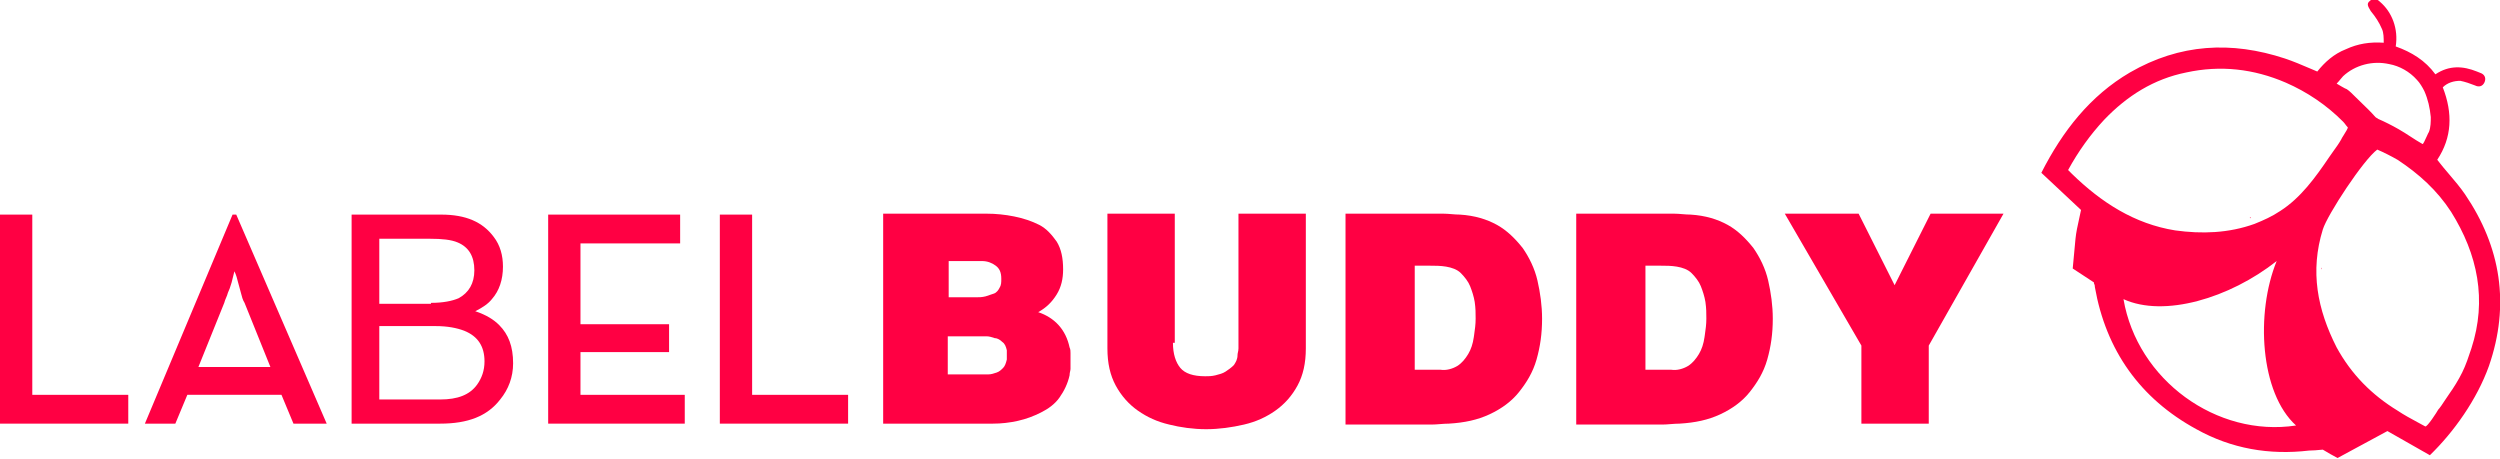
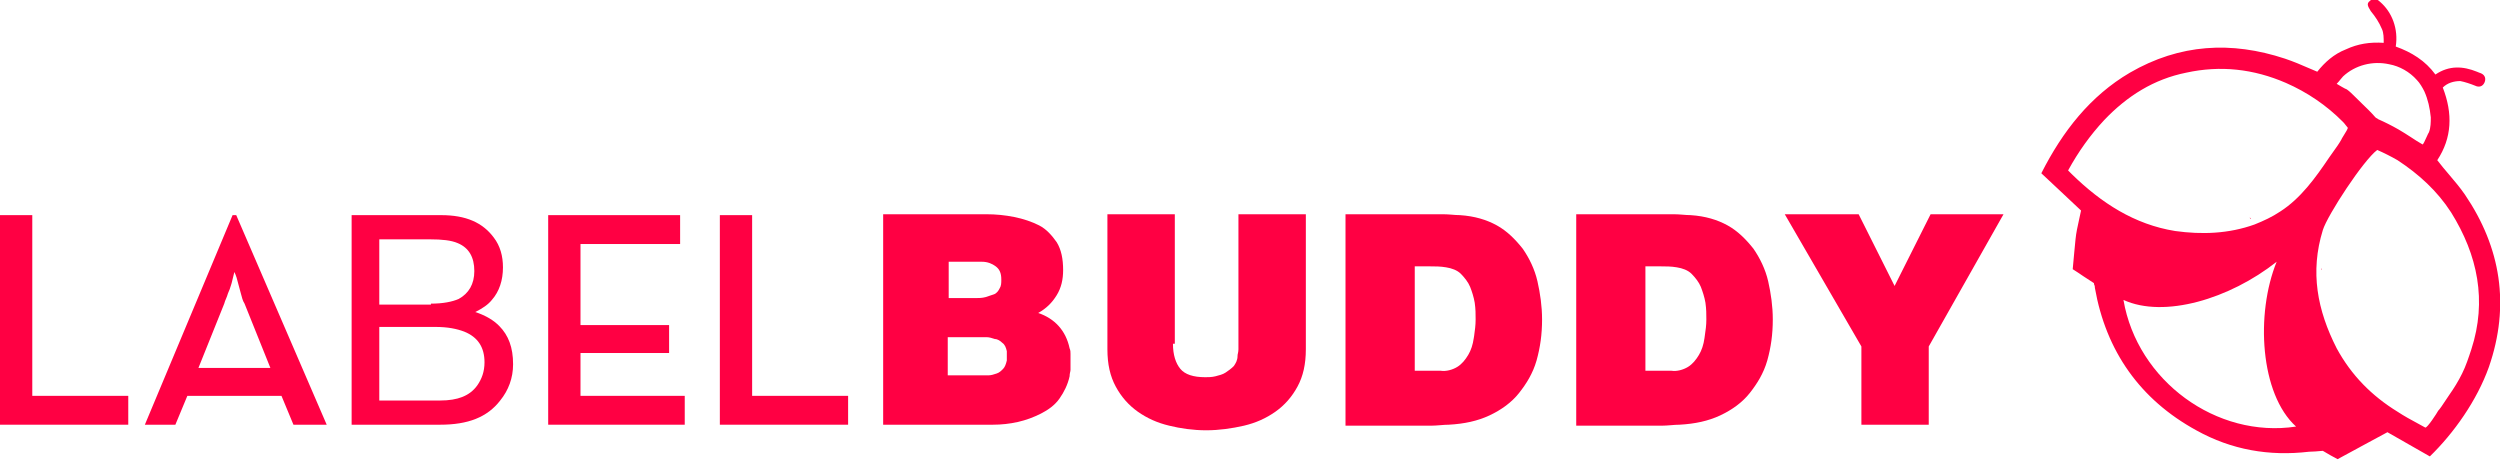
- <svg xmlns="http://www.w3.org/2000/svg" width="207" height="38" viewBox="0 0 207 38" fill="none">
-   <path d="M192.252 22.308V22.154C192.177 22.231 192.252 22.308 192.252 22.308Z" fill="#FF0043" />
-   <path d="M186.369 18H186.216C186.249 18 186.267 18 186.284 18.006C186.306 18.014 186.325 18.033 186.369 18.077V18Z" fill="#FF0043" />
-   <path fill-rule="evenodd" clip-rule="evenodd" d="M201.804 13.231C203.027 11.385 203.103 9.385 202.263 7.231C202.645 6.846 203.18 6.692 203.714 6.692C204.097 6.769 204.555 6.923 204.937 7.077C205.243 7.231 205.548 7.154 205.701 6.846C205.854 6.538 205.778 6.231 205.472 6.077C205.396 6.038 205.338 6.019 205.281 6C205.224 5.981 205.166 5.962 205.09 5.923C203.944 5.462 202.798 5.385 201.651 6.154C200.811 5 199.665 4.308 198.366 3.846C198.595 2.385 198.06 1 197.067 0.154C196.761 -0.154 196.455 -0.154 196.226 0.077C195.93 0.3 196.064 0.523 196.28 0.886L196.303 0.923C196.685 1.385 196.99 1.846 197.219 2.385C197.372 2.692 197.372 3.154 197.372 3.538C196.226 3.461 195.233 3.615 194.239 4.077C193.246 4.462 192.482 5.154 191.871 5.923C191.66 5.835 191.453 5.746 191.249 5.659C190.564 5.366 189.903 5.083 189.196 4.846C184.764 3.385 180.485 3.615 176.359 6C173.073 7.923 170.781 10.846 169.023 14.308C169.555 14.804 170.105 15.32 170.655 15.835L170.66 15.841L170.664 15.844C171.219 16.364 171.774 16.884 172.309 17.385C172.263 17.619 172.209 17.86 172.155 18.103C172.031 18.661 171.904 19.234 171.851 19.769C171.812 20.192 171.774 20.596 171.736 21C171.698 21.404 171.66 21.808 171.621 22.231C171.927 22.423 172.214 22.615 172.5 22.808C172.787 23 173.073 23.192 173.379 23.385V23.462C173.455 23.615 173.455 23.692 173.455 23.769C174.372 29 177.2 33 181.861 35.538C184.764 37.154 187.897 37.692 191.183 37.308C191.508 37.308 191.911 37.269 192.145 37.246C192.24 37.237 192.307 37.231 192.329 37.231C192.711 37.462 193.246 37.769 193.552 37.923C194.147 37.606 194.758 37.273 195.385 36.93L195.387 36.929L195.39 36.928C196.13 36.524 196.893 36.108 197.678 35.692C198.748 36.308 199.97 37 201.193 37.692C203.18 35.769 205.09 33.077 206.083 30.308C207.841 25.231 207.077 20.462 204.097 16.077C203.699 15.499 203.251 14.973 202.796 14.438C202.463 14.048 202.127 13.653 201.804 13.231ZM200.123 6.615C200.352 6.846 200.582 7.231 200.734 7.538C201.04 8.231 201.193 8.923 201.269 9.692C201.269 10.077 201.269 10.538 201.116 10.923C201.087 10.952 201.014 11.115 200.93 11.301C200.794 11.605 200.629 11.971 200.582 11.923C200.238 11.731 199.913 11.519 199.588 11.308C199.263 11.096 198.939 10.885 198.595 10.692C198.06 10.385 197.449 10.077 196.914 9.846C196.876 9.808 196.837 9.788 196.799 9.769C196.761 9.75 196.723 9.731 196.685 9.692C196.325 9.279 195.931 8.9 195.549 8.533C195.363 8.353 195.179 8.177 195.003 8C194.774 7.769 194.545 7.538 194.316 7.385C194.239 7.385 193.475 6.923 193.475 6.923C193.601 6.796 193.704 6.669 193.797 6.555C193.873 6.462 193.941 6.377 194.01 6.308C195.003 5.385 196.455 5 197.831 5.308C198.671 5.462 199.512 5.923 200.123 6.615ZM203.867 30.846C203.562 31.462 203.18 32.077 202.798 32.615C202.712 32.73 202.595 32.908 202.47 33.099L202.469 33.1L202.469 33.101C202.258 33.423 202.024 33.779 201.881 33.923C201.804 34.077 200.964 35.385 200.811 35.308C200.616 35.2 200.425 35.097 200.238 34.997C199.62 34.663 199.046 34.354 198.518 34C196.379 32.692 194.698 31 193.475 28.769C191.871 25.615 191.259 22.462 192.329 19C192.711 17.769 195.691 13.231 196.837 12.385C197.372 12.615 197.984 12.923 198.518 13.231C200.276 14.385 201.804 15.769 202.95 17.538C205.166 21.077 205.93 24.846 204.631 28.846C204.402 29.538 204.173 30.231 203.867 30.846ZM194.201 10.308C194.258 10.385 194.316 10.461 194.392 10.538C194.439 10.586 194.225 10.925 194.054 11.197C193.947 11.366 193.857 11.509 193.857 11.538C193.664 11.88 193.439 12.19 193.223 12.489C193.098 12.662 192.976 12.831 192.864 13C191.718 14.692 190.495 16.385 188.814 17.462C188.126 17.923 187.439 18.231 186.675 18.538C184.535 19.308 182.319 19.385 180.103 19.077C176.741 18.538 173.99 16.769 171.545 14.385L171.239 14.077C172.08 12.538 173.073 11.154 174.219 9.923C176.13 7.923 178.346 6.538 181.02 6C183.847 5.385 186.598 5.692 189.273 6.846C191.03 7.615 192.635 8.692 194.01 10.077C194.087 10.154 194.144 10.231 194.201 10.308ZM190.113 35.231C183.542 36.231 176.97 31.462 175.824 24.769C179.186 26.308 184.611 24.692 188.508 21.615C186.751 25.923 187.133 32.538 190.113 35.231Z" fill="#FF0043" />
-   <path d="M0 17.769H2.674V32.692H10.621V35.077H0V17.769Z" fill="#FF0043" />
-   <path fill-rule="evenodd" clip-rule="evenodd" d="M19.561 17.769H19.256L11.997 35.077H14.518L15.511 32.692H23.306L24.299 35.077H27.05L19.561 17.769ZM20.249 25.077L22.389 30.385H16.428L18.568 25.077C18.606 24.923 18.663 24.788 18.721 24.654C18.778 24.519 18.835 24.385 18.874 24.231C18.99 23.996 19.063 23.761 19.124 23.56C19.143 23.498 19.161 23.439 19.179 23.385L19.409 22.462C19.561 22.769 19.638 23.077 19.714 23.385C19.752 23.538 19.791 23.673 19.829 23.808C19.867 23.942 19.905 24.077 19.943 24.231C20.02 24.538 20.096 24.846 20.249 25.077Z" fill="#FF0043" />
-   <path d="M45.389 17.769H56.316V20.154H48.063V26.846H55.399V29.154H48.063V32.692H56.698V35.077H45.389V17.769Z" fill="#FF0043" />
-   <path d="M62.276 17.769H59.602V35.077H70.223V32.692H62.276V17.769Z" fill="#FF0043" />
-   <path fill-rule="evenodd" clip-rule="evenodd" d="M81.684 17.692C82.448 17.692 83.212 17.769 83.977 17.923C84.741 18.077 85.428 18.308 86.04 18.615C86.651 18.923 87.109 19.462 87.491 20C87.874 20.615 88.026 21.385 88.026 22.308C88.026 23.077 87.874 23.769 87.491 24.385C87.109 25 86.651 25.462 85.963 25.846C87.339 26.308 88.255 27.308 88.561 28.769C88.638 28.923 88.638 29.077 88.638 29.231V30.538C88.638 30.608 88.622 30.677 88.605 30.753C88.584 30.846 88.561 30.95 88.561 31.077C88.408 31.769 88.103 32.385 87.721 32.923C87.339 33.462 86.804 33.846 86.192 34.154C85.581 34.462 84.97 34.692 84.282 34.846C83.594 35 82.907 35.077 82.219 35.077H73.126V17.692H81.684ZM81.608 24.538L82.295 24.308C82.525 24.231 82.677 24 82.754 23.846C82.907 23.615 82.907 23.385 82.907 23.077C82.907 22.538 82.754 22.231 82.448 22C82.143 21.769 81.76 21.615 81.302 21.615H78.551V24.615H80.844C81.073 24.615 81.302 24.615 81.608 24.538ZM81.837 31C82.066 31 82.295 30.923 82.525 30.846C82.754 30.769 82.907 30.615 83.059 30.462C83.212 30.308 83.289 30.077 83.365 29.769V29C83.289 28.692 83.212 28.462 82.983 28.308C82.83 28.154 82.601 28 82.372 28C82.143 27.923 81.913 27.846 81.684 27.846H78.475V31H81.837Z" fill="#FF0043" />
-   <path d="M97.731 30.462C97.349 30 97.12 29.308 97.12 28.385H97.272V17.692H91.694V28.846C91.694 30.077 91.924 31.077 92.382 31.923C92.841 32.769 93.452 33.462 94.216 34C94.98 34.538 95.821 34.923 96.814 35.154C97.731 35.385 98.801 35.538 99.87 35.538C100.94 35.538 102.01 35.385 103.003 35.154C103.997 34.923 104.837 34.538 105.601 34C106.365 33.462 106.977 32.769 107.435 31.923C107.894 31.077 108.123 30.077 108.123 28.846V17.692H102.545V28.846C102.545 28.973 102.522 29.077 102.501 29.17C102.484 29.246 102.468 29.316 102.468 29.385C102.468 29.769 102.316 30 102.163 30.231C101.934 30.462 101.704 30.615 101.475 30.769C101.246 30.923 100.94 31 100.635 31.077C100.329 31.154 100.023 31.154 99.794 31.154C98.801 31.154 98.113 30.923 97.731 30.462Z" fill="#FF0043" />
-   <path fill-rule="evenodd" clip-rule="evenodd" d="M119.508 17.692C119.738 17.692 119.967 17.712 120.196 17.731C120.425 17.75 120.655 17.769 120.884 17.769C122.106 17.846 123.1 18.154 123.94 18.615C124.781 19.077 125.468 19.769 126.08 20.538C126.615 21.308 127.073 22.231 127.302 23.231C127.532 24.231 127.684 25.308 127.684 26.385C127.684 27.615 127.532 28.692 127.226 29.769C126.92 30.846 126.385 31.692 125.774 32.462C125.163 33.231 124.322 33.846 123.329 34.308C122.336 34.769 121.266 35 119.967 35.077C119.738 35.077 119.489 35.096 119.241 35.115C118.993 35.135 118.744 35.154 118.515 35.154H111.409V17.692H119.508ZM120.655 30.308C121.037 30.077 121.342 29.692 121.571 29.308C121.801 28.923 121.954 28.462 122.03 27.923L122.056 27.744C122.123 27.28 122.183 26.862 122.183 26.385C122.183 25.923 122.183 25.538 122.106 25C122.03 24.538 121.877 24.077 121.724 23.692C121.571 23.308 121.266 22.923 120.96 22.615C120.655 22.308 120.196 22.154 119.738 22.077C119.279 22 118.821 22 118.439 22H117.14V30.615H119.279C119.738 30.692 120.272 30.538 120.655 30.308Z" fill="#FF0043" />
-   <path fill-rule="evenodd" clip-rule="evenodd" d="M138.611 17.692H130.512V35.154H137.618C137.847 35.154 138.096 35.135 138.344 35.115C138.592 35.096 138.841 35.077 139.07 35.077C140.369 35 141.439 34.769 142.432 34.308C143.425 33.846 144.266 33.231 144.877 32.462C145.488 31.692 146.023 30.846 146.329 29.769C146.635 28.692 146.787 27.615 146.787 26.385C146.787 25.308 146.635 24.231 146.405 23.231C146.176 22.231 145.718 21.308 145.183 20.538C144.572 19.769 143.884 19.077 143.043 18.615C142.203 18.154 141.209 17.846 139.987 17.769C139.758 17.769 139.528 17.75 139.299 17.731C139.07 17.712 138.841 17.692 138.611 17.692ZM140.675 29.308C140.445 29.692 140.14 30.077 139.758 30.308C139.376 30.538 138.841 30.692 138.382 30.615H136.243V22H137.542C137.924 22 138.382 22 138.841 22.077C139.299 22.154 139.758 22.308 140.063 22.615C140.369 22.923 140.675 23.308 140.827 23.692C140.98 24.077 141.133 24.538 141.209 25C141.286 25.538 141.286 25.923 141.286 26.384C141.286 26.862 141.226 27.28 141.159 27.744L141.133 27.923C141.057 28.462 140.904 28.923 140.675 29.308Z" fill="#FF0043" />
-   <path d="M147.781 17.692H153.894L156.874 23.615L159.854 17.692H165.89L159.701 28.615V35.077H154.123V28.615L147.781 17.692Z" fill="#FF0043" />
-   <path fill-rule="evenodd" clip-rule="evenodd" d="M36.525 17.769H29.113V35.077H36.449C38.741 35.077 40.346 34.462 41.416 33.077C42.103 32.231 42.485 31.231 42.485 30.077C42.485 28.692 42.103 27.692 41.339 26.923C40.881 26.462 40.269 26.077 39.352 25.769C39.964 25.462 40.422 25.154 40.728 24.769C41.339 24.077 41.645 23.154 41.645 22.077C41.645 21.154 41.416 20.308 40.881 19.615C39.964 18.385 38.588 17.769 36.525 17.769ZM37.977 24.692C37.442 24.923 36.678 25.077 35.685 25.077V25.154H31.406V19.769H35.608C36.602 19.769 37.366 19.846 37.901 20.077C38.818 20.462 39.276 21.231 39.276 22.385C39.276 23.462 38.818 24.231 37.977 24.692ZM39.505 31.846C38.894 32.692 37.901 33.077 36.449 33.077H31.406V27H36.067C37.06 27 37.824 27.154 38.435 27.385C39.582 27.846 40.117 28.692 40.117 29.923C40.117 30.692 39.887 31.308 39.505 31.846Z" fill="#FF0043" />
+ <svg xmlns="http://www.w3.org/2000/svg" width="163pt" height="30pt" viewBox="0 0 163 30" version="1.1">
+   <g id="surface1">
+     <path style=" stroke:none;fill-rule:nonzero;fill:rgb(100%,0%,26.275%);fill-opacity:1;" d="M 151.387 17.613 L 151.387 17.488 C 151.328 17.551 151.387 17.613 151.387 17.613 Z M 151.387 17.613 " />
+     <path style=" stroke:none;fill-rule:nonzero;fill:rgb(100%,0%,26.275%);fill-opacity:1;" d="M 146.754 14.211 L 146.633 14.211 C 146.66 14.211 146.676 14.211 146.688 14.215 C 146.703 14.223 146.719 14.234 146.754 14.27 Z M 146.754 14.211 " />
+     <path style=" stroke:none;fill-rule:evenodd;fill:rgb(100%,0%,26.275%);fill-opacity:1;" d="M 158.91 10.445 C 159.871 8.988 159.93 7.41 159.27 5.707 C 159.57 5.406 159.992 5.285 160.414 5.285 C 160.715 5.344 161.074 5.465 161.375 5.586 C 161.617 5.707 161.855 5.648 161.977 5.406 C 162.098 5.16 162.039 4.918 161.797 4.797 C 161.738 4.766 161.691 4.754 161.645 4.738 C 161.602 4.723 161.555 4.707 161.496 4.676 C 160.594 4.312 159.691 4.25 158.789 4.859 C 158.125 3.949 157.223 3.402 156.203 3.035 C 156.383 1.883 155.961 0.789 155.18 0.121 C 154.938 -0.121 154.695 -0.121 154.516 0.062 C 154.281 0.238 154.387 0.414 154.559 0.699 L 154.578 0.73 C 154.879 1.094 155.117 1.457 155.297 1.883 C 155.418 2.125 155.418 2.488 155.418 2.793 C 154.516 2.734 153.734 2.855 152.953 3.219 C 152.168 3.523 151.566 4.07 151.086 4.676 C 150.922 4.605 150.758 4.535 150.598 4.469 C 150.059 4.234 149.539 4.012 148.98 3.824 C 145.492 2.672 142.121 2.855 138.871 4.738 C 136.285 6.254 134.48 8.562 133.094 11.297 C 133.516 11.688 133.949 12.094 134.379 12.5 L 134.387 12.508 C 134.824 12.918 135.262 13.328 135.684 13.727 C 135.648 13.91 135.605 14.102 135.562 14.293 C 135.465 14.734 135.363 15.184 135.324 15.605 C 135.293 15.941 135.262 16.262 135.23 16.578 C 135.203 16.898 135.172 17.215 135.141 17.551 C 135.383 17.703 135.609 17.855 135.832 18.008 C 136.059 18.156 136.285 18.309 136.527 18.461 L 136.527 18.523 C 136.586 18.645 136.586 18.703 136.586 18.766 C 137.309 22.895 139.535 26.051 143.203 28.059 C 145.492 29.332 147.957 29.758 150.547 29.453 C 150.801 29.453 151.117 29.422 151.301 29.406 C 151.379 29.398 151.43 29.395 151.449 29.395 C 151.75 29.574 152.168 29.816 152.41 29.938 C 152.879 29.688 153.359 29.426 153.855 29.156 L 153.859 29.152 C 154.441 28.836 155.043 28.508 155.66 28.18 C 156.504 28.664 157.465 29.211 158.426 29.758 C 159.992 28.238 161.496 26.113 162.277 23.926 C 163.664 19.918 163.062 16.152 160.715 12.691 C 160.402 12.234 160.047 11.82 159.691 11.398 C 159.426 11.09 159.164 10.777 158.91 10.445 Z M 157.586 5.223 C 157.766 5.406 157.945 5.707 158.066 5.953 C 158.309 6.496 158.426 7.043 158.488 7.652 C 158.488 7.957 158.488 8.32 158.367 8.625 C 158.344 8.648 158.285 8.773 158.219 8.922 C 158.113 9.16 157.984 9.449 157.945 9.414 C 157.676 9.262 157.418 9.094 157.164 8.926 C 156.906 8.762 156.652 8.594 156.383 8.441 C 155.961 8.199 155.48 7.957 155.059 7.773 C 155.027 7.742 154.996 7.727 154.969 7.711 C 154.938 7.699 154.906 7.684 154.879 7.652 C 154.594 7.324 154.285 7.027 153.984 6.738 C 153.836 6.594 153.691 6.457 153.555 6.316 C 153.371 6.133 153.191 5.953 153.012 5.828 C 152.953 5.828 152.352 5.465 152.352 5.465 C 152.449 5.367 152.531 5.266 152.602 5.176 C 152.664 5.102 152.719 5.035 152.77 4.98 C 153.555 4.25 154.695 3.949 155.781 4.191 C 156.441 4.312 157.105 4.676 157.586 5.223 Z M 160.531 24.352 C 160.293 24.84 159.992 25.324 159.691 25.75 C 159.625 25.84 159.531 25.98 159.434 26.133 C 159.266 26.387 159.082 26.668 158.969 26.781 C 158.91 26.902 158.246 27.934 158.125 27.875 C 157.973 27.789 157.824 27.707 157.676 27.629 C 157.188 27.367 156.738 27.121 156.32 26.844 C 154.637 25.809 153.312 24.473 152.352 22.711 C 151.086 20.223 150.605 17.734 151.449 15 C 151.75 14.027 154.094 10.445 154.996 9.777 C 155.418 9.961 155.902 10.203 156.32 10.445 C 157.707 11.355 158.91 12.449 159.812 13.848 C 161.555 16.641 162.156 19.617 161.133 22.773 C 160.953 23.32 160.773 23.867 160.531 24.352 Z M 152.922 8.137 C 152.965 8.199 153.012 8.258 153.07 8.32 C 153.109 8.355 152.941 8.625 152.805 8.84 C 152.723 8.973 152.652 9.086 152.652 9.109 C 152.5 9.379 152.32 9.625 152.152 9.859 C 152.055 9.996 151.957 10.129 151.867 10.262 C 150.965 11.598 150.004 12.934 148.68 13.785 C 148.137 14.148 147.598 14.395 146.996 14.637 C 145.309 15.242 143.566 15.305 141.82 15.062 C 139.172 14.637 137.008 13.238 135.082 11.355 L 134.84 11.113 C 135.504 9.898 136.285 8.805 137.188 7.836 C 138.691 6.254 140.438 5.16 142.543 4.738 C 144.77 4.25 146.934 4.492 149.043 5.406 C 150.426 6.012 151.688 6.863 152.77 7.957 C 152.832 8.016 152.875 8.078 152.922 8.137 Z M 149.703 27.812 C 144.527 28.602 139.352 24.84 138.449 19.555 C 141.098 20.77 145.371 19.492 148.438 17.066 C 147.055 20.465 147.355 25.688 149.703 27.812 Z M 149.703 27.812 " />
+     <path style=" stroke:none;fill-rule:nonzero;fill:rgb(100%,0%,26.275%);fill-opacity:1;" d="M 0 14.027 L 2.105 14.027 L 2.105 25.809 L 8.363 25.809 L 8.363 27.691 L 0 27.691 Z M 0 14.027 " />
+     <path style=" stroke:none;fill-rule:evenodd;fill:rgb(100%,0%,26.275%);fill-opacity:1;" d="M 15.402 14.027 L 15.164 14.027 L 9.445 27.691 L 11.434 27.691 L 12.215 25.809 L 18.352 25.809 L 19.133 27.691 L 21.301 27.691 Z M 15.945 19.797 L 17.629 23.988 L 12.938 23.988 L 14.621 19.797 C 14.652 19.676 14.695 19.57 14.742 19.465 C 14.785 19.355 14.832 19.25 14.863 19.129 C 14.953 18.945 15.012 18.758 15.059 18.602 C 15.074 18.551 15.09 18.504 15.102 18.461 L 15.281 17.734 C 15.402 17.977 15.465 18.219 15.523 18.461 C 15.555 18.582 15.582 18.688 15.613 18.797 C 15.645 18.902 15.676 19.008 15.703 19.129 C 15.766 19.371 15.824 19.617 15.945 19.797 Z M 15.945 19.797 " />
+     <path style=" stroke:none;fill-rule:nonzero;fill:rgb(100%,0%,26.275%);fill-opacity:1;" d="M 35.742 14.027 L 44.344 14.027 L 44.344 15.91 L 37.848 15.91 L 37.848 21.195 L 43.625 21.195 L 43.625 23.016 L 37.848 23.016 L 37.848 25.809 L 44.645 25.809 L 44.645 27.691 L 35.742 27.691 Z M 35.742 14.027 " />
+     <path style=" stroke:none;fill-rule:nonzero;fill:rgb(100%,0%,26.275%);fill-opacity:1;" d="M 49.039 14.027 L 46.934 14.027 L 46.934 27.691 L 55.297 27.691 L 55.297 25.809 L 49.039 25.809 Z M 49.039 14.027 " />
+     <path style=" stroke:none;fill-rule:evenodd;fill:rgb(100%,0%,26.275%);fill-opacity:1;" d="M 64.32 13.969 C 64.922 13.969 65.523 14.027 66.125 14.148 C 66.727 14.27 67.27 14.453 67.75 14.695 C 68.23 14.938 68.594 15.363 68.895 15.789 C 69.195 16.273 69.316 16.883 69.316 17.613 C 69.316 18.219 69.195 18.766 68.895 19.25 C 68.594 19.738 68.23 20.102 67.691 20.406 C 68.773 20.77 69.496 21.559 69.738 22.711 C 69.797 22.836 69.797 22.957 69.797 23.078 L 69.797 24.109 C 69.797 24.164 69.785 24.219 69.77 24.277 C 69.754 24.352 69.738 24.434 69.738 24.535 C 69.617 25.082 69.375 25.566 69.074 25.992 C 68.773 26.418 68.352 26.719 67.871 26.965 C 67.391 27.207 66.91 27.387 66.367 27.512 C 65.824 27.633 65.285 27.691 64.742 27.691 L 57.582 27.691 L 57.582 13.969 Z M 64.262 19.371 L 64.801 19.191 C 64.984 19.129 65.105 18.949 65.164 18.824 C 65.285 18.645 65.285 18.461 65.285 18.219 C 65.285 17.793 65.164 17.551 64.922 17.367 C 64.684 17.188 64.383 17.066 64.02 17.066 L 61.855 17.066 L 61.855 19.434 L 63.66 19.434 C 63.84 19.434 64.02 19.434 64.262 19.371 Z M 64.441 24.473 C 64.621 24.473 64.801 24.414 64.984 24.352 C 65.164 24.293 65.285 24.172 65.406 24.047 C 65.523 23.926 65.586 23.746 65.645 23.504 L 65.645 22.895 C 65.586 22.652 65.523 22.469 65.344 22.348 C 65.223 22.227 65.043 22.105 64.863 22.105 C 64.684 22.043 64.5 21.984 64.32 21.984 L 61.793 21.984 L 61.793 24.473 Z M 64.441 24.473 " />
+     <path style=" stroke:none;fill-rule:nonzero;fill:rgb(100%,0%,26.275%);fill-opacity:1;" d="M 76.957 24.047 C 76.656 23.684 76.477 23.137 76.477 22.41 L 76.598 22.41 L 76.598 13.969 L 72.203 13.969 L 72.203 22.773 C 72.203 23.746 72.383 24.535 72.746 25.203 C 73.105 25.871 73.586 26.418 74.188 26.844 C 74.789 27.266 75.453 27.57 76.234 27.754 C 76.957 27.934 77.801 28.055 78.641 28.055 C 79.484 28.055 80.328 27.934 81.109 27.754 C 81.891 27.57 82.555 27.266 83.156 26.844 C 83.758 26.418 84.238 25.871 84.598 25.203 C 84.961 24.535 85.141 23.746 85.141 22.773 L 85.141 13.969 L 80.746 13.969 L 80.746 22.773 C 80.746 22.875 80.73 22.957 80.715 23.027 C 80.699 23.09 80.688 23.145 80.688 23.199 C 80.688 23.504 80.566 23.684 80.445 23.867 C 80.266 24.047 80.086 24.172 79.906 24.293 C 79.727 24.414 79.484 24.473 79.242 24.535 C 79.004 24.594 78.762 24.594 78.582 24.594 C 77.801 24.594 77.258 24.414 76.957 24.047 Z M 76.957 24.047 " />
+     <path style=" stroke:none;fill-rule:evenodd;fill:rgb(100%,0%,26.275%);fill-opacity:1;" d="M 94.105 13.969 C 94.285 13.969 94.465 13.984 94.648 13.996 C 94.828 14.012 95.008 14.027 95.188 14.027 C 96.152 14.09 96.934 14.332 97.594 14.695 C 98.258 15.062 98.797 15.605 99.281 16.215 C 99.703 16.82 100.062 17.551 100.242 18.34 C 100.422 19.129 100.543 19.98 100.543 20.828 C 100.543 21.801 100.422 22.652 100.184 23.504 C 99.941 24.352 99.52 25.02 99.039 25.629 C 98.559 26.234 97.895 26.719 97.113 27.086 C 96.332 27.449 95.488 27.633 94.465 27.691 C 94.285 27.691 94.09 27.707 93.895 27.723 C 93.699 27.738 93.504 27.754 93.324 27.754 L 87.727 27.754 L 87.727 13.969 Z M 95.008 23.926 C 95.309 23.746 95.551 23.441 95.73 23.137 C 95.91 22.836 96.031 22.469 96.09 22.043 L 96.113 21.902 C 96.164 21.535 96.211 21.207 96.211 20.828 C 96.211 20.465 96.211 20.16 96.152 19.738 C 96.09 19.371 95.973 19.008 95.852 18.703 C 95.73 18.402 95.488 18.098 95.25 17.855 C 95.008 17.613 94.648 17.488 94.285 17.43 C 93.926 17.367 93.562 17.367 93.262 17.367 L 92.242 17.367 L 92.242 24.172 L 93.926 24.172 C 94.285 24.23 94.707 24.109 95.008 23.926 Z M 95.008 23.926 " />
+     <path style=" stroke:none;fill-rule:evenodd;fill:rgb(100%,0%,26.275%);fill-opacity:1;" d="M 109.148 13.969 L 102.77 13.969 L 102.77 27.754 L 108.367 27.754 C 108.547 27.754 108.742 27.738 108.938 27.723 C 109.133 27.707 109.328 27.691 109.508 27.691 C 110.531 27.633 111.375 27.449 112.156 27.086 C 112.938 26.719 113.602 26.234 114.082 25.629 C 114.562 25.02 114.984 24.352 115.227 23.504 C 115.465 22.652 115.586 21.801 115.586 20.828 C 115.586 19.98 115.465 19.129 115.285 18.34 C 115.105 17.551 114.742 16.82 114.324 16.215 C 113.84 15.605 113.301 15.062 112.637 14.695 C 111.977 14.332 111.195 14.09 110.23 14.027 C 110.051 14.027 109.871 14.012 109.691 13.996 C 109.508 13.984 109.328 13.969 109.148 13.969 Z M 110.773 23.137 C 110.594 23.441 110.352 23.746 110.051 23.926 C 109.75 24.109 109.328 24.23 108.969 24.172 L 107.281 24.172 L 107.281 17.367 L 108.305 17.367 C 108.605 17.367 108.969 17.367 109.328 17.43 C 109.691 17.488 110.051 17.613 110.293 17.855 C 110.531 18.098 110.773 18.402 110.895 18.703 C 111.012 19.008 111.133 19.371 111.195 19.738 C 111.254 20.16 111.254 20.465 111.254 20.828 C 111.254 21.207 111.207 21.535 111.152 21.902 L 111.133 22.043 C 111.074 22.469 110.953 22.836 110.773 23.137 Z M 110.773 23.137 " />
+     <path style=" stroke:none;fill-rule:nonzero;fill:rgb(100%,0%,26.275%);fill-opacity:1;" d="M 116.367 13.969 L 121.184 13.969 L 123.527 18.645 L 125.875 13.969 L 130.629 13.969 L 125.754 22.59 L 125.754 27.691 L 121.363 27.691 L 121.363 22.59 Z M 116.367 13.969 " />
+     <path style=" stroke:none;fill-rule:evenodd;fill:rgb(100%,0%,26.275%);fill-opacity:1;" d="M 28.762 14.027 L 22.926 14.027 L 22.926 27.691 L 28.703 27.691 C 30.508 27.691 31.77 27.207 32.613 26.113 C 33.152 25.445 33.453 24.656 33.453 23.746 C 33.453 22.652 33.152 21.863 32.551 21.254 C 32.191 20.891 31.711 20.586 30.988 20.344 C 31.469 20.102 31.828 19.859 32.07 19.555 C 32.551 19.008 32.793 18.281 32.793 17.43 C 32.793 16.699 32.613 16.031 32.191 15.484 C 31.469 14.516 30.387 14.027 28.762 14.027 Z M 29.906 19.492 C 29.484 19.676 28.883 19.797 28.098 19.797 L 28.098 19.859 L 24.73 19.859 L 24.73 15.605 L 28.039 15.605 C 28.82 15.605 29.422 15.668 29.844 15.852 C 30.566 16.152 30.926 16.762 30.926 17.672 C 30.926 18.523 30.566 19.129 29.906 19.492 Z M 31.109 25.141 C 30.625 25.809 29.844 26.113 28.703 26.113 L 24.73 26.113 L 24.73 21.316 L 28.402 21.316 C 29.184 21.316 29.785 21.438 30.266 21.621 C 31.168 21.984 31.59 22.652 31.59 23.625 C 31.59 24.23 31.41 24.715 31.109 25.141 Z M 31.109 25.141 " />
+   </g>
</svg>
